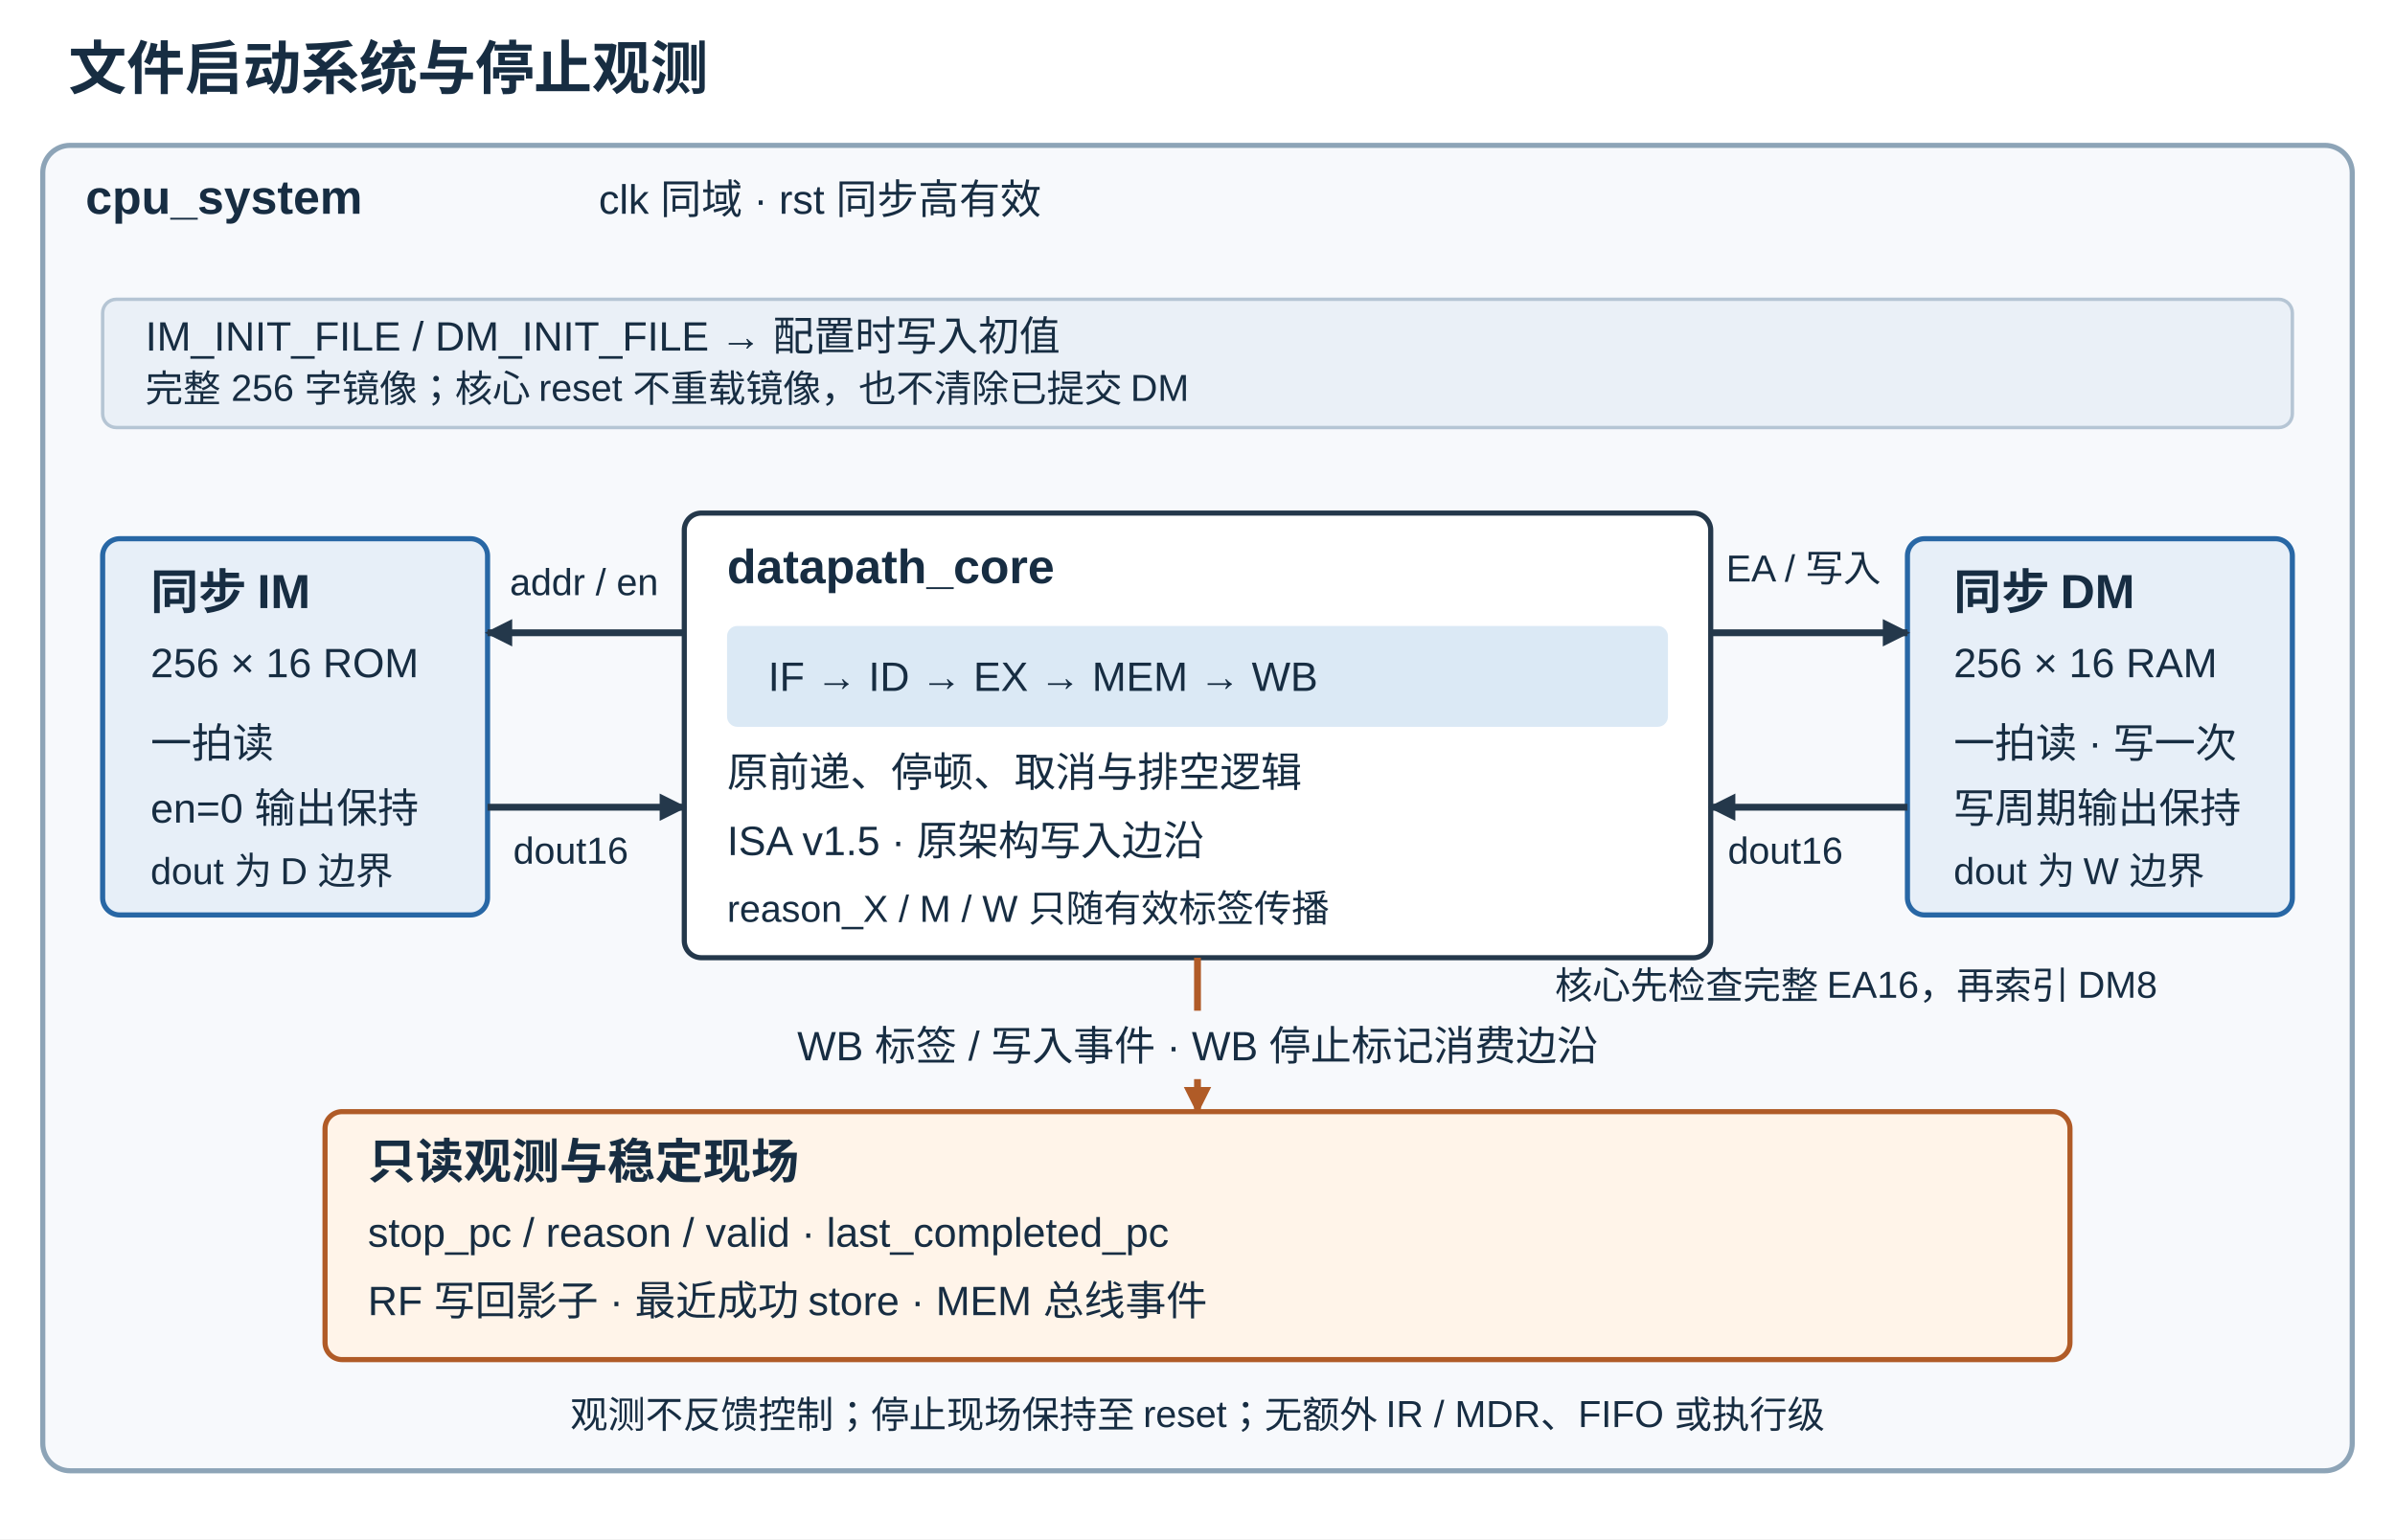
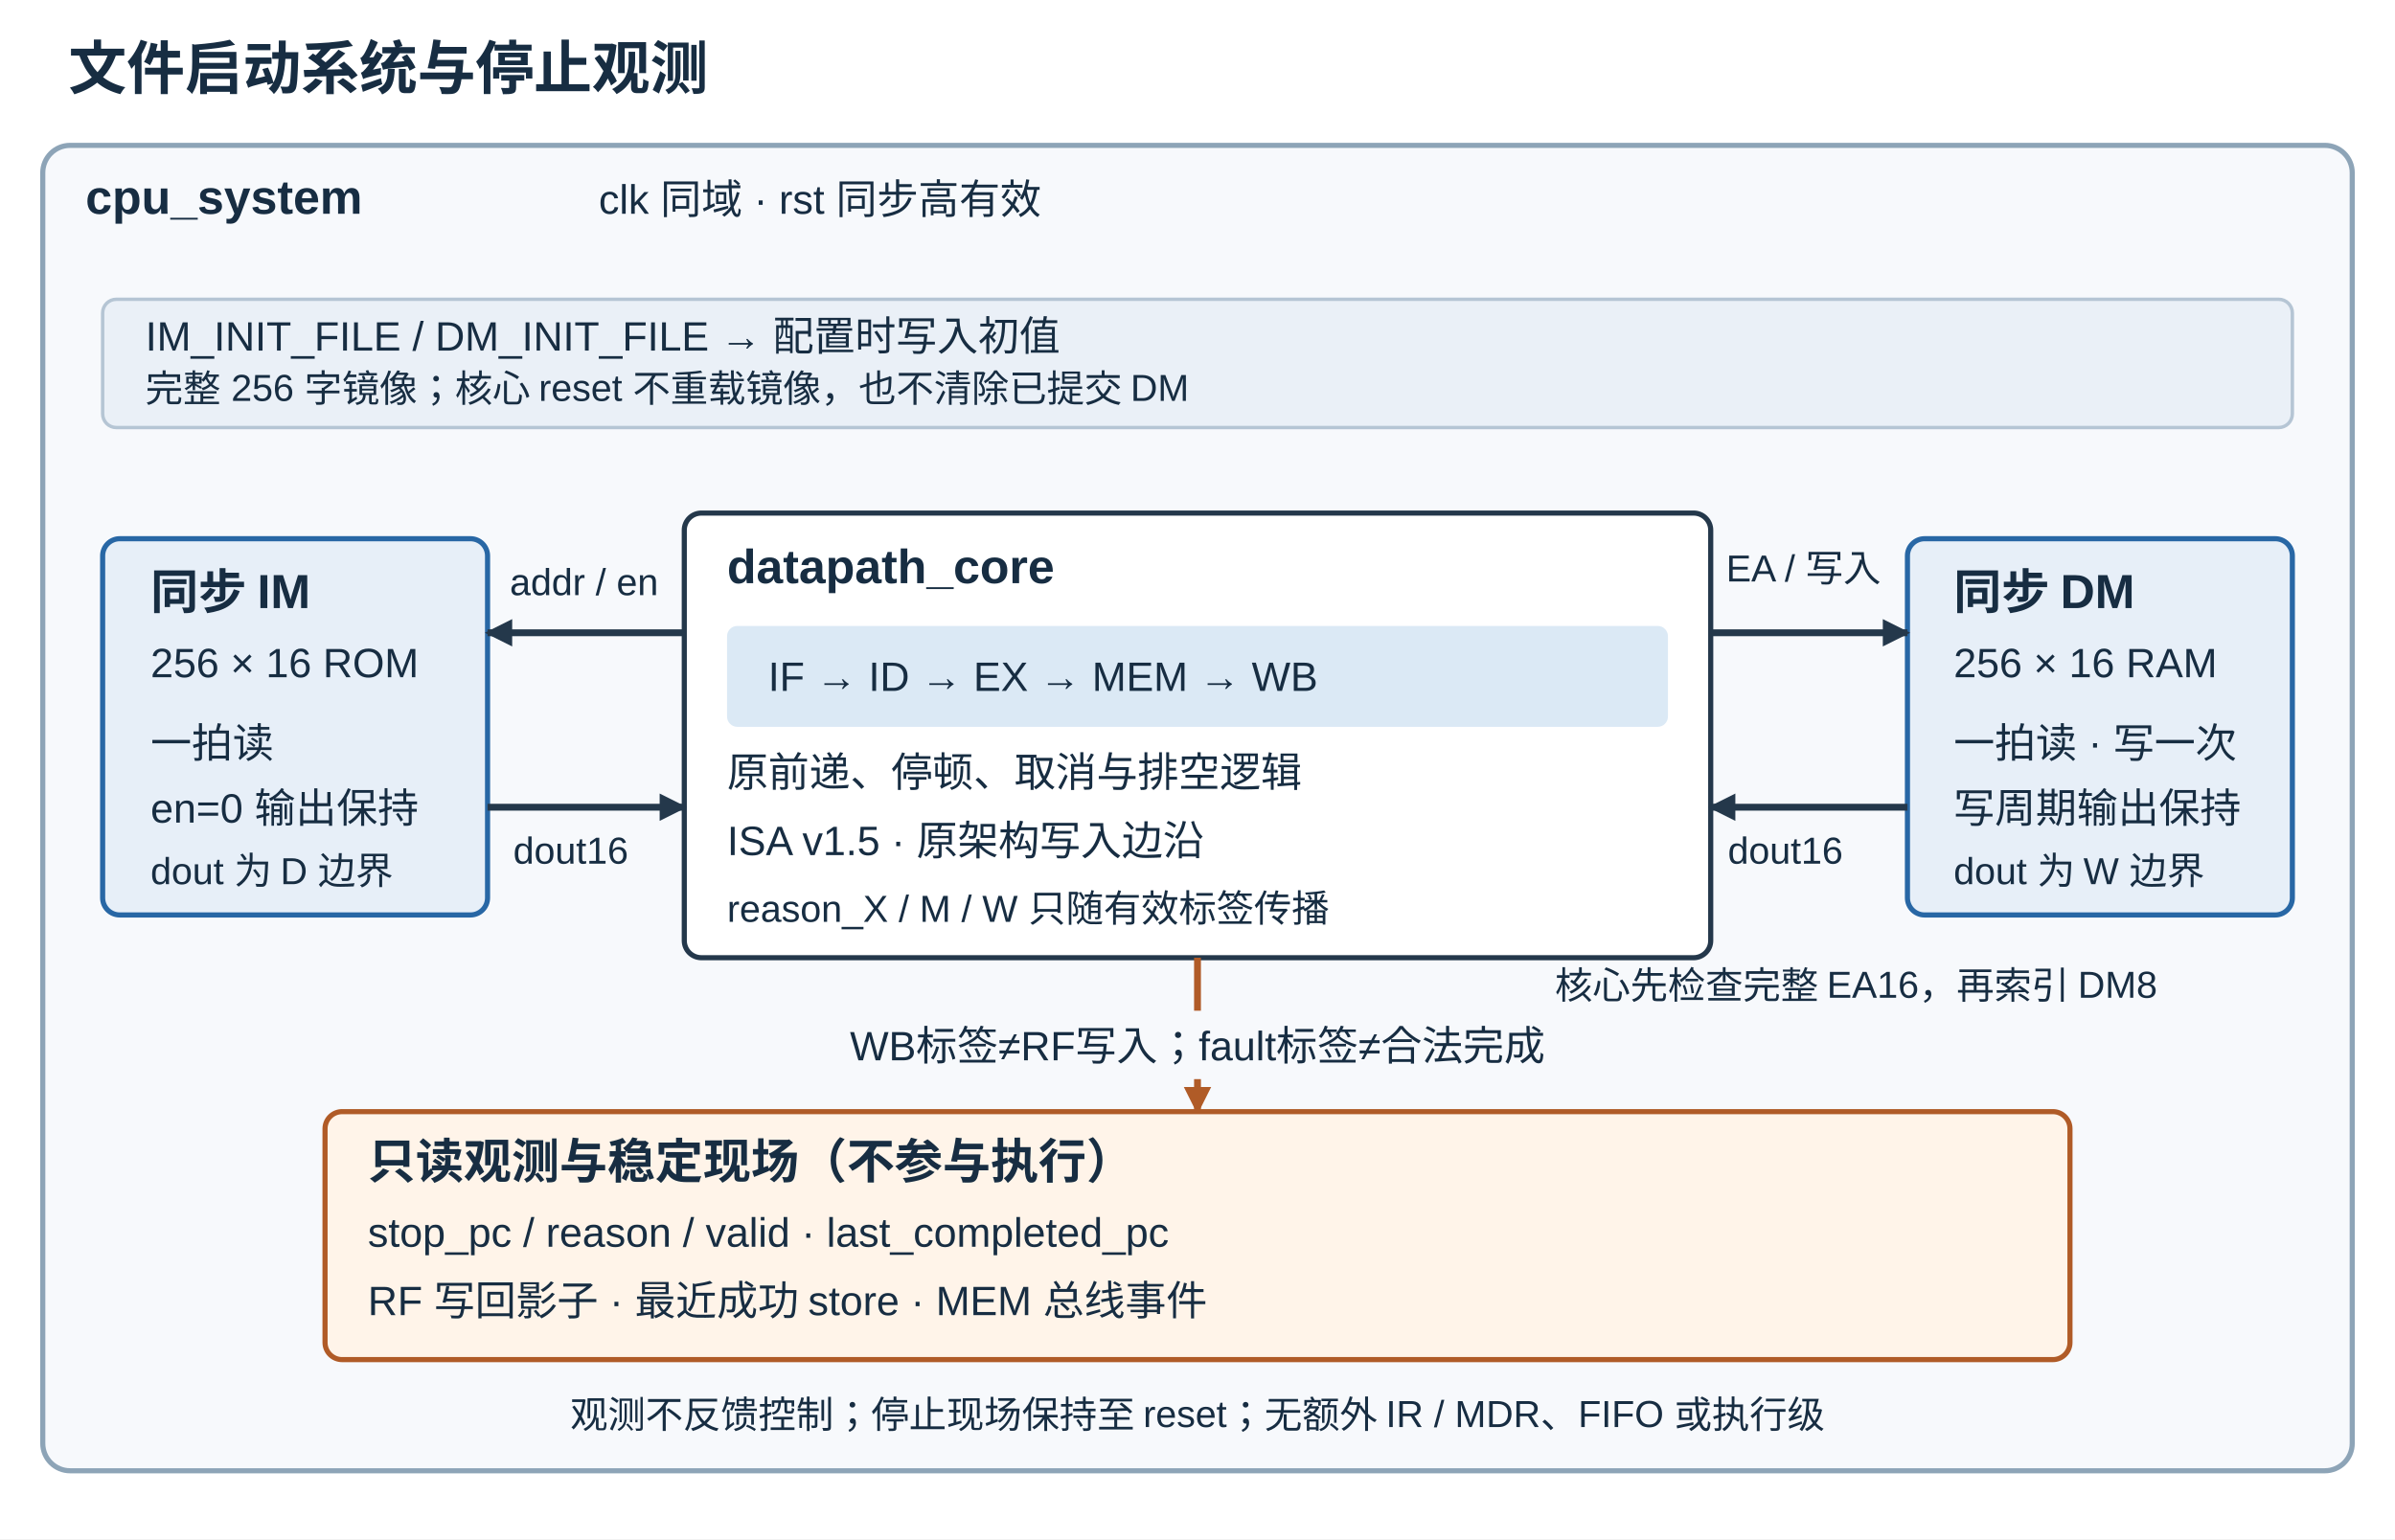
<svg xmlns="http://www.w3.org/2000/svg" width="1400" height="900" viewBox="0 0 1400 900">
  <defs>
    <marker id="data" viewBox="0 0 10 10" refX="9" refY="5" markerWidth="4" markerHeight="4" orient="auto-start-reverse">
      <path d="M0,0 L10,5 L0,10Z" fill="#24384b" />
    </marker>
    <marker id="debug" viewBox="0 0 10 10" refX="9" refY="5" markerWidth="4" markerHeight="4" orient="auto-start-reverse">
      <path d="M0,0 L10,5 L0,10Z" fill="#b05b27" />
    </marker>
  </defs>
  <style>text{font-family:"Microsoft YaHei",Arial,sans-serif;fill:#172d42;font-size:24px}.title{font-size:34px;font-weight:700}.head{font-size:28px;font-weight:700}.small{font-size:22px}.data{fill:none;stroke:#24384b;stroke-width:4;marker-end:url(#data)}.obs{fill:none;stroke:#b05b27;stroke-width:4;marker-end:url(#debug)}</style>
  <rect width="1400" height="900" fill="#fff" />
  <text x="40" y="52" class="title">文件启动系统与停止观测</text>
  <rect x="25" y="85" width="1350" height="775" rx="16" fill="#f7f9fc" stroke="#8da4b7" stroke-width="3" />
  <text x="50" y="125" class="head">cpu_system</text>
  <text x="350" y="125">clk 同域 · rst 同步高有效</text>
  <rect x="60" y="175" width="1280" height="75" rx="8" fill="#eaf0f7" stroke="#b5c5d4" stroke-width="2" />
  <text x="85" y="205">IM_INIT_FILE / DM_INIT_FILE  →  配置时写入初值</text>
  <text x="85" y="235" class="small">完整 256 字镜像；核心 reset 不重载镜像，也不清除已提交 DM</text>
  <rect x="60" y="315" width="225" height="220" rx="10" fill="#e7eff8" stroke="#2867a5" stroke-width="3" />
  <text x="88" y="356" class="head">同步 IM</text>
  <text x="88" y="396">256 × 16 ROM</text>
  <text x="88" y="443">一拍读</text>
  <text x="88" y="481">en=0 输出保持</text>
  <text x="88" y="517" class="small">dout 为 D 边界</text>
  <rect x="400" y="300" width="600" height="260" rx="10" fill="#fff" stroke="#24384b" stroke-width="3" />
  <text x="425" y="341" class="head">datapath_core</text>
  <rect x="425" y="366" width="550" height="59" rx="6" fill="#dbe9f5" />
  <text x="449" y="404">IF  →  ID  →  EX  →  MEM  →  WB</text>
  <text x="425" y="460">原前递、停顿、取消与排空逻辑</text>
  <text x="425" y="500">ISA v1.5 · 原架构写入边沿</text>
  <text x="425" y="539" class="small">reason_X / M / W 只随有效标签传播</text>
  <rect x="1115" y="315" width="225" height="220" rx="10" fill="#e7eff8" stroke="#2867a5" stroke-width="3" />
  <text x="1142" y="356" class="head">同步 DM</text>
  <text x="1142" y="396">256 × 16 RAM</text>
  <text x="1142" y="443">一拍读 · 写一次</text>
  <text x="1142" y="481">写周期输出保持</text>
  <text x="1142" y="517" class="small">dout 为 W 边界</text>
  <path d="M400 370 H285" class="data" />
  <text x="298" y="348" class="small">addr / en</text>
  <path d="M285 472 H400" class="data" />
  <text x="300" y="505" class="small">dout16</text>
  <path d="M1000 370 H1115" class="data" />
  <text x="1009" y="340" class="small">EA / 写入</text>
  <path d="M1115 472 H1000" class="data" />
  <text x="1010" y="505" class="small">dout16</text>
  <text x="1085" y="584" text-anchor="middle" class="small">核心先检查完整 EA16，再索引 DM8</text>
  <path d="M700 560 V650" class="obs" />
  <rect x="365" y="591" width="670" height="40" fill="#f7f9fc" />
-   <text x="700" y="620" text-anchor="middle">WB 标签 / 写入事件 · WB 停止标记消费边沿</text>
+   <text x="700" y="620" text-anchor="middle">WB标签≠RF写入；fault标签≠合法完成</text>
  <rect x="190" y="650" width="1020" height="145" rx="10" fill="#fff4e9" stroke="#b05b27" stroke-width="3" />
-   <text x="215" y="689" class="head">只读观测与稳定现场</text>
+   <text x="215" y="689" class="head">只读观测与稳定现场（不参与执行）</text>
  <text x="215" y="729">stop_pc / reason / valid · last_completed_pc</text>
  <text x="215" y="769">RF 写回影子 · 最近成功 store · MEM 总线事件</text>
  <text x="700" y="835" text-anchor="middle" class="small">观测不反馈控制；停止现场保持至 reset；无额外 IR / MDR、FIFO 或执行级</text>
</svg>
